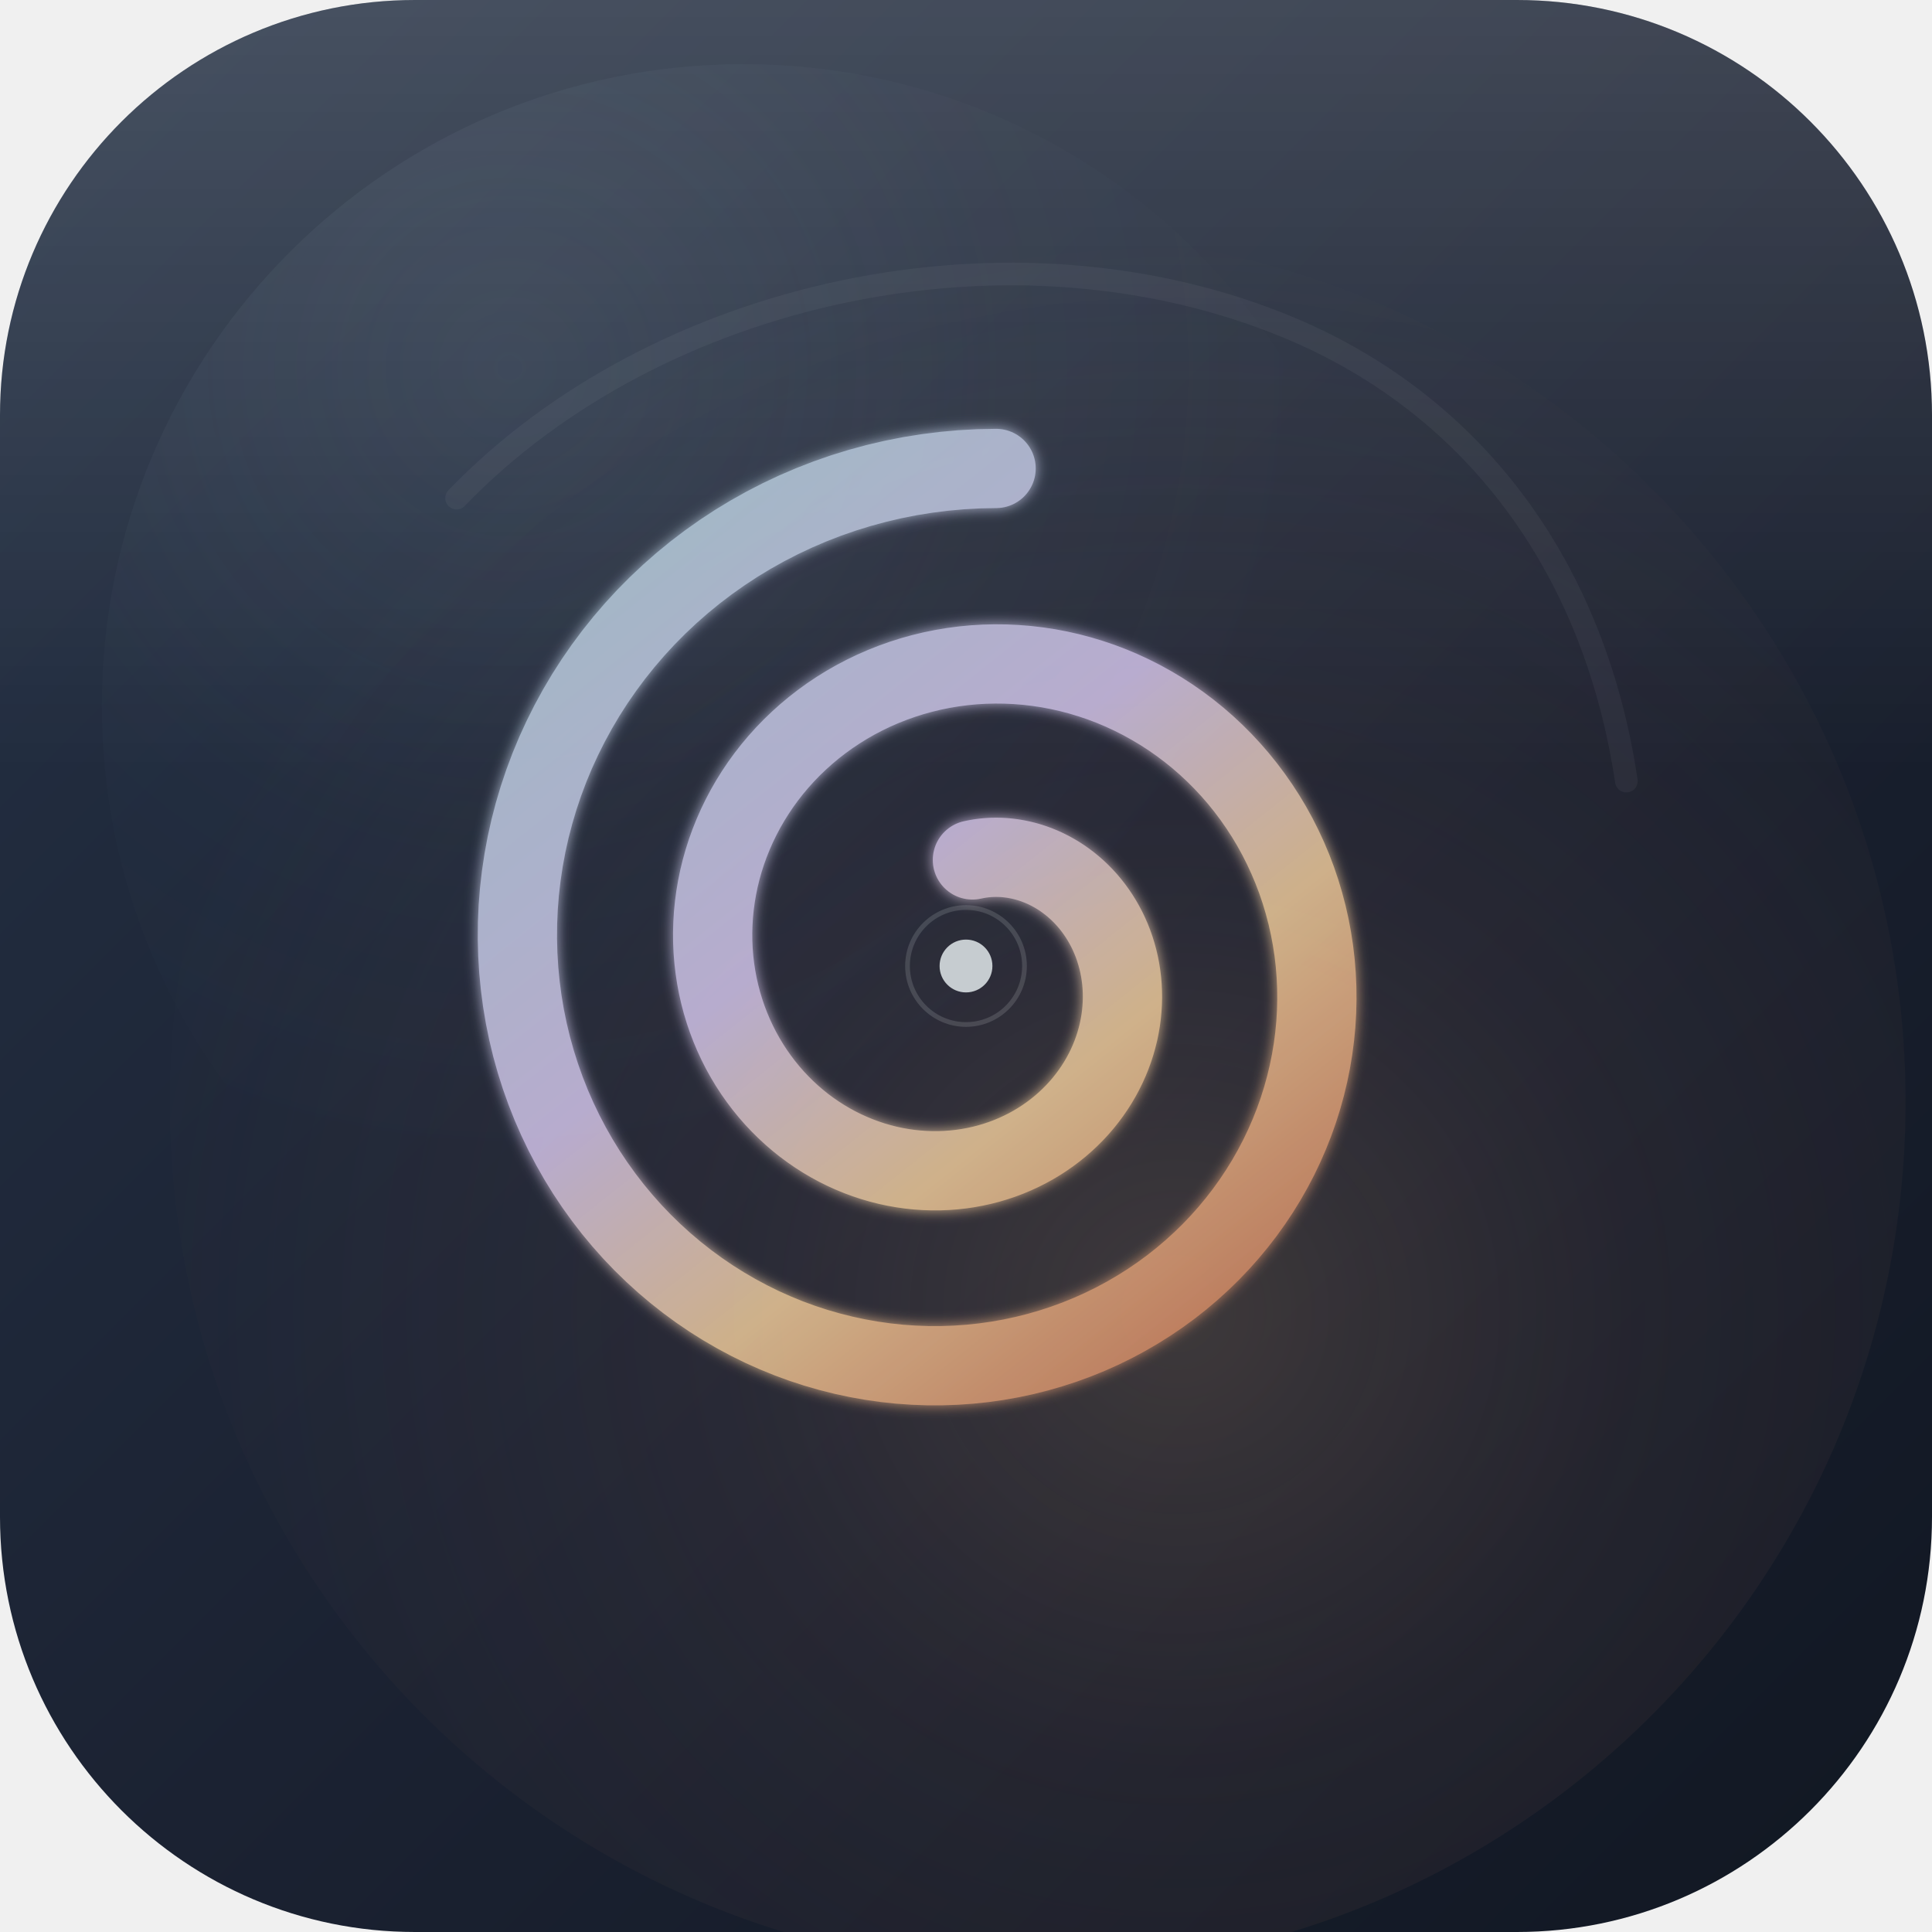
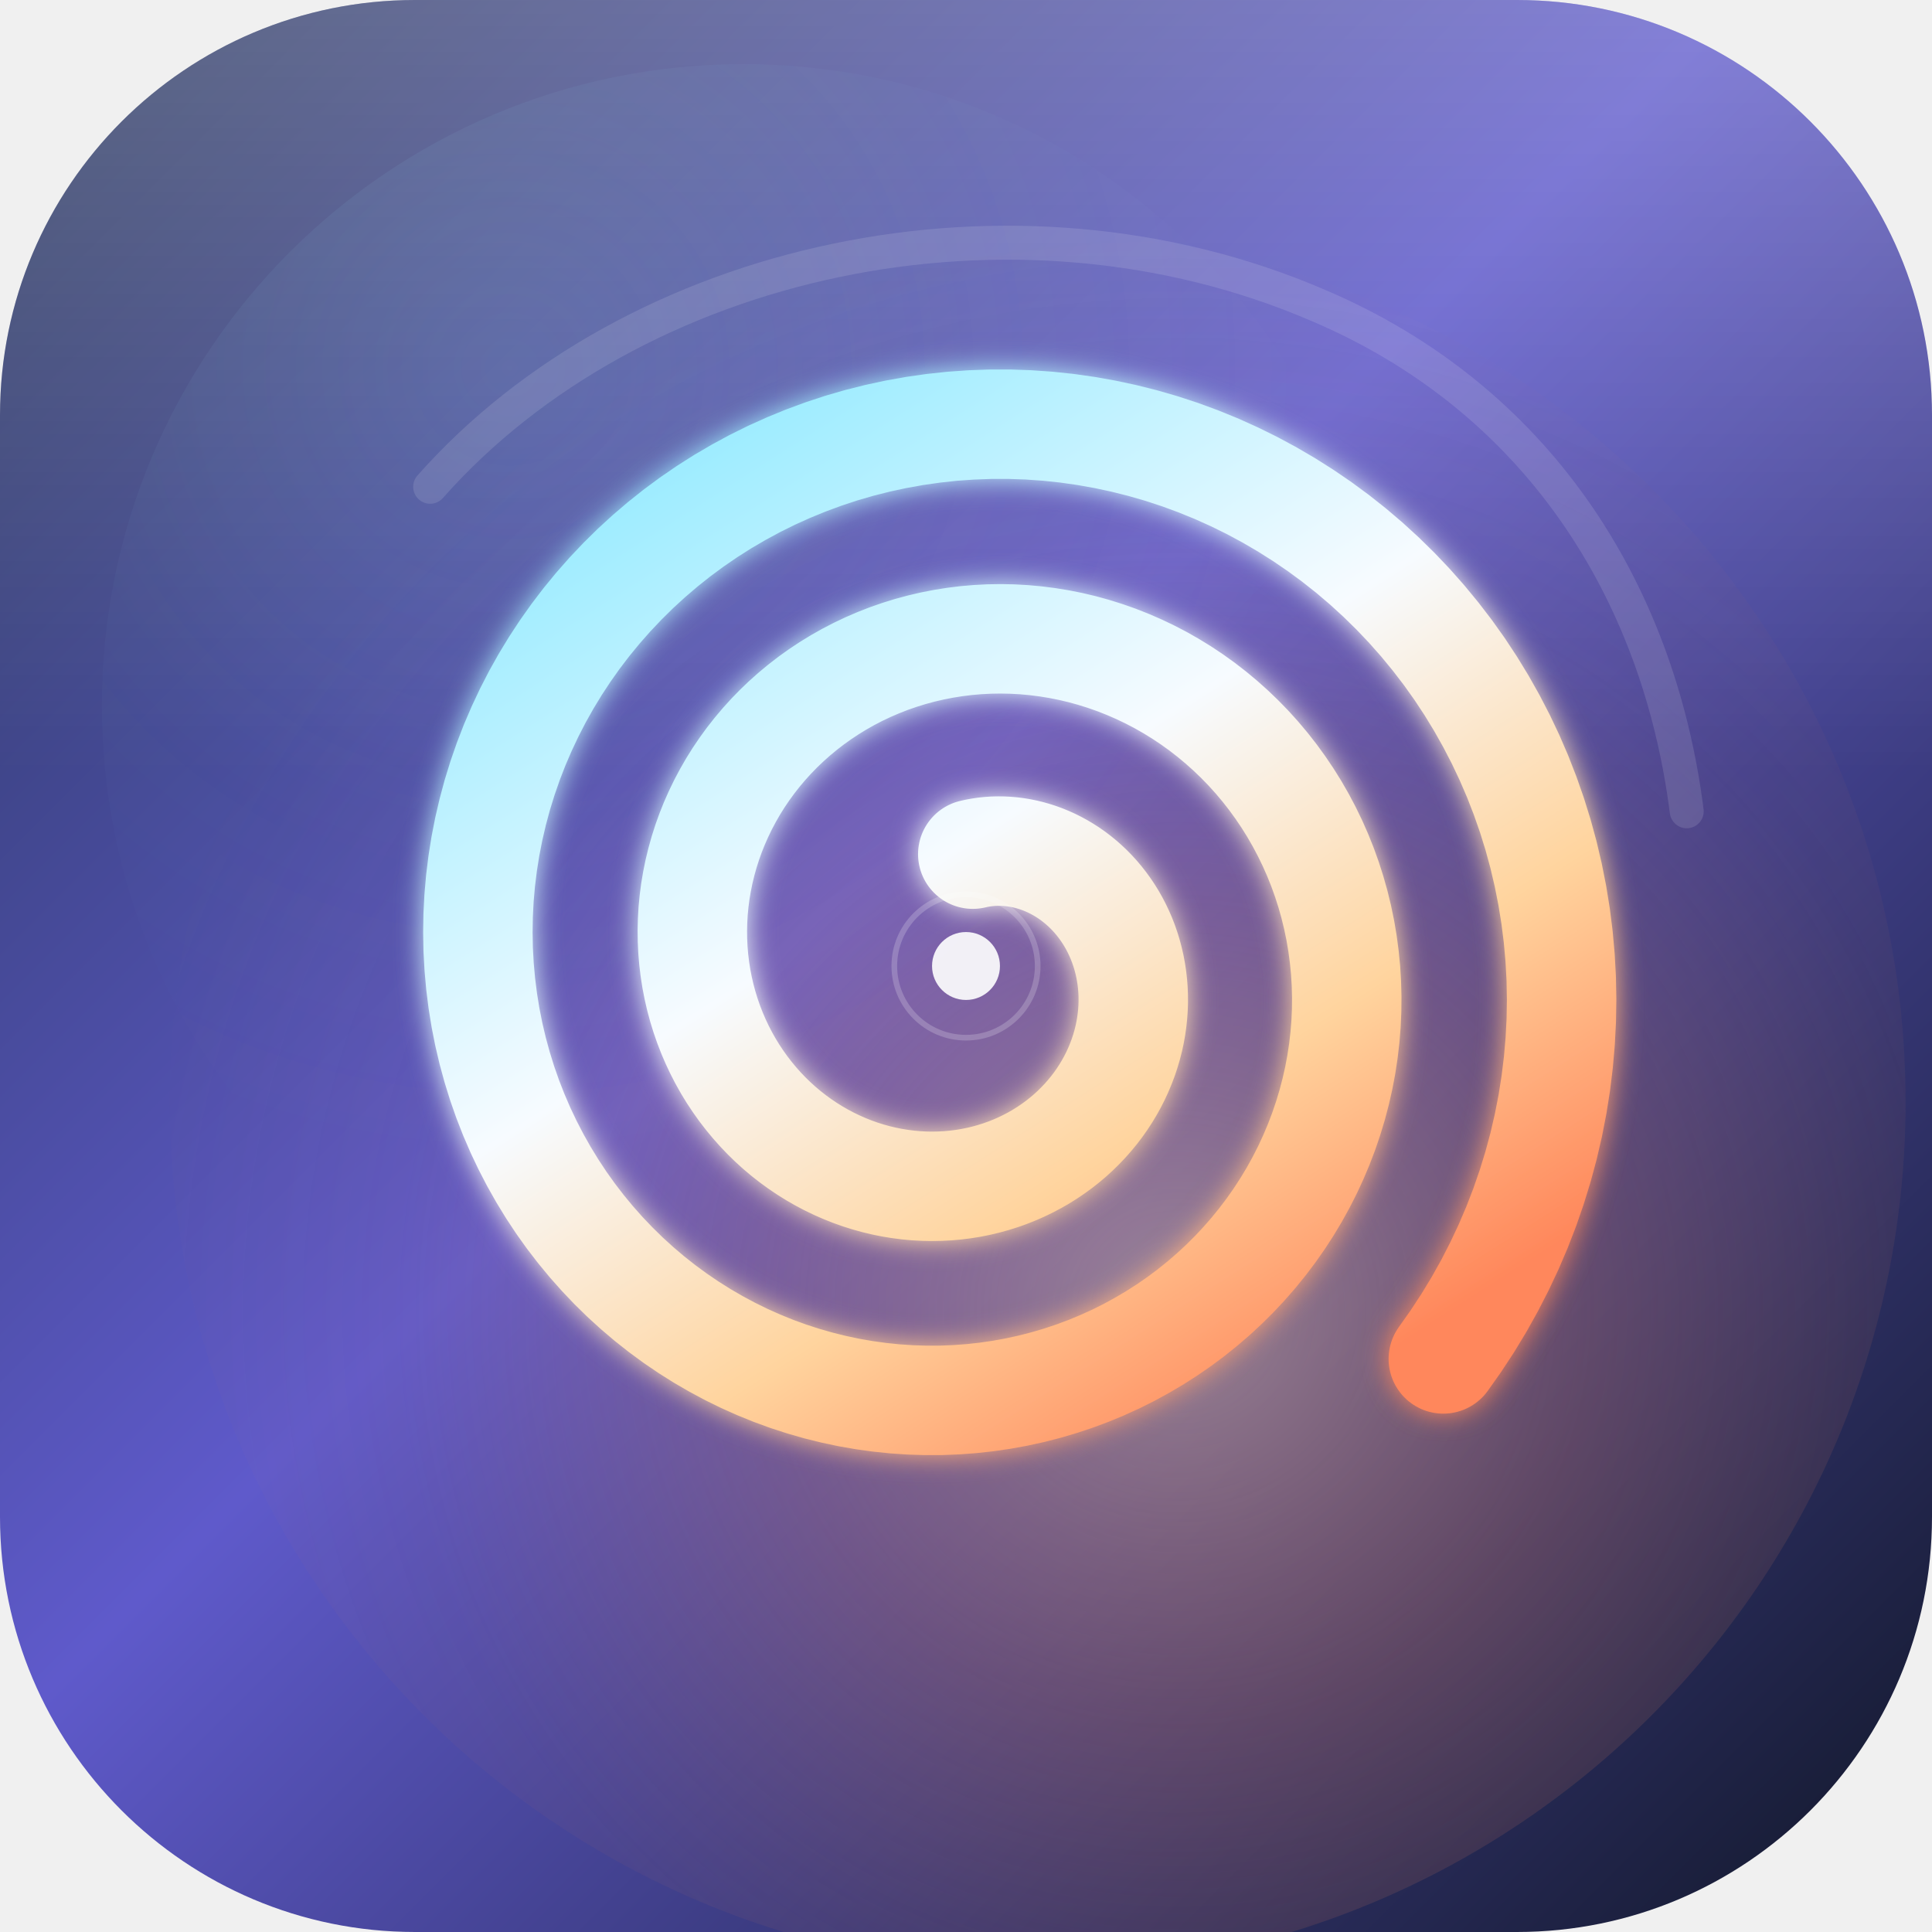
<svg xmlns="http://www.w3.org/2000/svg" viewBox="0 0 1024 1024" width="1024" height="1024">
  <defs>
    <linearGradient id="bg" x1="0%" y1="0%" x2="100%" y2="100%">
-       <stop offset="0%" stop-color="#253246" />
-       <stop offset="52%" stop-color="#1b2232" />
-       <stop offset="100%" stop-color="#111722" />
+       <stop offset="0%" stop-color="#263557" />
+       <stop offset="45%" stop-color="#5f5acb" />
+       <stop offset="100%" stop-color="#101626" />
    </linearGradient>
    <radialGradient id="glow" cx="58%" cy="62%" r="62%">
-       <stop offset="0%" stop-color="#d8a46f" stop-opacity="0.2" />
-       <stop offset="42%" stop-color="#b77b63" stop-opacity="0.09" />
-       <stop offset="100%" stop-color="#b77b63" stop-opacity="0" />
+       <stop offset="0%" stop-color="#ffcf9d" stop-opacity="0.46" />
+       <stop offset="38%" stop-color="#f18c5e" stop-opacity="0.24" />
+       <stop offset="72%" stop-color="#cc785c" stop-opacity="0.06" />
+       <stop offset="100%" stop-color="#cc785c" stop-opacity="0" />
    </radialGradient>
    <radialGradient id="coolGlow" cx="32%" cy="24%" r="62%">
-       <stop offset="0%" stop-color="#9fb6c8" stop-opacity="0.11" />
-       <stop offset="60%" stop-color="#9fb6c8" stop-opacity="0.025" />
-       <stop offset="100%" stop-color="#9fb6c8" stop-opacity="0" />
+       <stop offset="0%" stop-color="#9decff" stop-opacity="0.1" />
+       <stop offset="58%" stop-color="#9decff" stop-opacity="0.025" />
+       <stop offset="100%" stop-color="#9decff" stop-opacity="0" />
    </radialGradient>
    <linearGradient id="rim" x1="0%" y1="0%" x2="0%" y2="100%">
-       <stop offset="0%" stop-color="#ffffff" stop-opacity="0.16" />
+       <stop offset="0%" stop-color="#ffffff" stop-opacity="0.24" />
      <stop offset="40%" stop-color="#ffffff" stop-opacity="0" />
    </linearGradient>
    <linearGradient id="spiralStroke" x1="18%" y1="4%" x2="83%" y2="96%">
-       <stop offset="0%" stop-color="#a9bfce" />
-       <stop offset="44%" stop-color="#c0b4d8" />
-       <stop offset="72%" stop-color="#d9b98f" />
-       <stop offset="100%" stop-color="#c68463" />
+       <stop offset="0%" stop-color="#9decff" />
+       <stop offset="42%" stop-color="#f7fbff" />
+       <stop offset="72%" stop-color="#ffd49e" />
+       <stop offset="100%" stop-color="#ff875b" />
    </linearGradient>
    <filter id="spiralGlow" x="-20%" y="-20%" width="140%" height="140%">
-       <feGaussianBlur in="SourceGraphic" stdDeviation="3.5" result="blur" />
+       <feGaussianBlur in="SourceGraphic" stdDeviation="7" result="blur" />
      <feMerge>
        <feMergeNode in="blur" />
        <feMergeNode in="SourceGraphic" />
      </feMerge>
    </filter>
  </defs>
  <rect x="0" y="0" width="1024" height="1024" rx="220" ry="220" fill="url(#bg)" />
  <rect x="0" y="0" width="1024" height="1024" rx="220" ry="220" fill="url(#rim)" />
  <circle cx="550" cy="584" r="460" fill="url(#glow)" />
  <circle cx="394" cy="374" r="340" fill="url(#coolGlow)" />
-   <path d="M 242 264 C 348 154 536 112 684 174 C 786 217 846 306 862 414" stroke="#ffffff" stroke-width="12" stroke-linecap="round" fill="none" opacity="0.045" />
-   <path d="M 515.40 455.78 L 517.42 455.36 L 519.46 455.01 L 521.54 454.74 L 523.65 454.54 L 525.78 454.42 L 527.94 454.38 L 530.11 454.42 L 532.30 454.54 L 534.51 454.75 L 536.72 455.04 L 538.94 455.42 L 541.17 455.88 L 543.39 456.43 L 545.61 457.06 L 547.83 457.79 L 550.03 458.60 L 552.23 459.50 L 554.40 460.49 L 556.55 461.57 L 558.68 462.74 L 560.79 463.99 L 562.86 465.33 L 564.89 466.76 L 566.89 468.28 L 568.85 469.87 L 570.76 471.56 L 572.62 473.32 L 574.43 475.17 L 576.19 477.09 L 577.88 479.10 L 579.52 481.18 L 581.08 483.33 L 582.58 485.56 L 584.01 487.85 L 585.36 490.22 L 586.64 492.64 L 587.83 495.14 L 588.94 497.69 L 589.97 500.29 L 590.90 502.96 L 591.74 505.67 L 592.49 508.43 L 593.15 511.24 L 593.70 514.08 L 594.15 516.97 L 594.51 519.89 L 594.75 522.84 L 594.89 525.81 L 594.93 528.81 L 594.85 531.83 L 594.66 534.87 L 594.37 537.91 L 593.96 540.96 L 593.43 544.01 L 592.80 547.07 L 592.04 550.11 L 591.18 553.15 L 590.20 556.17 L 589.10 559.18 L 587.89 562.16 L 586.56 565.11 L 585.12 568.03 L 583.57 570.91 L 581.90 573.76 L 580.12 576.56 L 578.23 579.31 L 576.23 582.00 L 574.13 584.64 L 571.91 587.22 L 569.60 589.73 L 567.17 592.16 L 564.65 594.53 L 562.04 596.81 L 559.32 599.01 L 556.51 601.13 L 553.62 603.15 L 550.63 605.08 L 547.56 606.92 L 544.41 608.65 L 541.18 610.27 L 537.88 611.79 L 534.51 613.20 L 531.07 614.49 L 527.56 615.66 L 524.00 616.72 L 520.39 617.65 L 516.72 618.45 L 513.01 619.13 L 509.25 619.68 L 505.46 620.09 L 501.64 620.37 L 497.79 620.52 L 493.91 620.52 L 490.02 620.39 L 486.12 620.12 L 482.21 619.71 L 478.29 619.15 L 474.38 618.46 L 470.48 617.62 L 466.59 616.63 L 462.72 615.51 L 458.87 614.23 L 455.05 612.82 L 451.26 611.26 L 447.52 609.57 L 443.82 607.73 L 440.17 605.75 L 436.57 603.63 L 433.04 601.37 L 429.57 598.98 L 426.17 596.46 L 422.85 593.80 L 419.61 591.01 L 416.46 588.10 L 413.40 585.06 L 410.43 581.91 L 407.57 578.63 L 404.81 575.24 L 402.16 571.73 L 399.62 568.12 L 397.21 564.41 L 394.92 560.59 L 392.75 556.68 L 390.72 552.67 L 388.82 548.58 L 387.06 544.40 L 385.44 540.15 L 383.97 535.82 L 382.64 531.42 L 381.47 526.96 L 380.45 522.44 L 379.59 517.87 L 378.89 513.25 L 378.35 508.59 L 377.97 503.89 L 377.76 499.17 L 377.72 494.41 L 377.85 489.64 L 378.14 484.86 L 378.61 480.07 L 379.25 475.28 L 380.06 470.50 L 381.04 465.73 L 382.20 460.97 L 383.53 456.24 L 385.03 451.55 L 386.71 446.88 L 388.56 442.27 L 390.57 437.70 L 392.76 433.19 L 395.11 428.74 L 397.63 424.36 L 400.31 420.06 L 403.15 415.83 L 406.16 411.69 L 409.32 407.65 L 412.63 403.71 L 416.10 399.86 L 419.71 396.13 L 423.47 392.52 L 427.36 389.03 L 431.39 385.66 L 435.56 382.43 L 439.85 379.33 L 444.27 376.38 L 448.80 373.57 L 453.45 370.92 L 458.21 368.42 L 463.07 366.08 L 468.03 363.91 L 473.08 361.91 L 478.21 360.08 L 483.43 358.42 L 488.72 356.95 L 494.08 355.65 L 499.50 354.55 L 504.98 353.63 L 510.50 352.91 L 516.07 352.37 L 521.68 352.04 L 527.31 351.90 L 532.96 351.96 L 538.63 352.22 L 544.30 352.68 L 549.98 353.34 L 555.65 354.20 L 561.30 355.27 L 566.93 356.54 L 572.54 358.02 L 578.10 359.70 L 583.63 361.57 L 589.10 363.65 L 594.51 365.93 L 599.86 368.41 L 605.14 371.08 L 610.33 373.95 L 615.44 377.00 L 620.46 380.25 L 625.37 383.68 L 630.18 387.30 L 634.87 391.09 L 639.44 395.06 L 643.88 399.21 L 648.19 403.52 L 652.36 408.00 L 656.38 412.63 L 660.24 417.42 L 663.95 422.36 L 667.49 427.44 L 670.87 432.66 L 674.07 438.01 L 677.08 443.49 L 679.91 449.09 L 682.55 454.81 L 685.00 460.63 L 687.25 466.55 L 689.29 472.57 L 691.12 478.68 L 692.75 484.86 L 694.16 491.12 L 695.35 497.45 L 696.33 503.83 L 697.08 510.26 L 697.60 516.74 L 697.90 523.24 L 697.97 529.78 L 697.81 536.34 L 697.42 542.90 L 696.79 549.47 L 695.93 556.03 L 694.84 562.57 L 693.51 569.10 L 691.95 575.59 L 690.16 582.04 L 688.14 588.45 L 685.89 594.80 L 683.40 601.08 L 680.69 607.29 L 677.76 613.42 L 674.60 619.46 L 671.22 625.41 L 667.62 631.25 L 663.81 636.97 L 659.79 642.58 L 655.56 648.05 L 651.13 653.39 L 646.50 658.59 L 641.68 663.63 L 636.67 668.51 L 631.47 673.23 L 626.10 677.78 L 620.56 682.15 L 614.85 686.33 L 608.98 690.32 L 602.95 694.11 L 596.78 697.70 L 590.47 701.08 L 584.02 704.25 L 577.46 707.19 L 570.77 709.91 L 563.97 712.40 L 557.07 714.65 L 550.08 716.67 L 543.00 718.45 L 535.84 719.98 L 528.61 721.26 L 521.32 722.29 L 513.98 723.06 L 506.60 723.58 L 499.19 723.84 L 491.75 723.84 L 484.29 723.57 L 476.83 723.05 L 469.37 722.26 L 461.92 721.20 L 454.50 719.88 L 447.11 718.30 L 439.75 716.45 L 432.45 714.35 L 425.21 711.98 L 418.03 709.35 L 410.94 706.46 L 403.93 703.32 L 397.02 699.92 L 390.21 696.27 L 383.52 692.38 L 376.95 688.25 L 370.51 683.87 L 364.22 679.26 L 358.07 674.42 L 352.09 669.36 L 346.27 664.07 L 340.62 658.57 L 335.16 652.86 L 329.89 646.94 L 324.81 640.83 L 319.95 634.53 L 315.29 628.05 L 310.85 621.39 L 306.64 614.56 L 302.66 607.57 L 298.92 600.43 L 295.42 593.14 L 292.17 585.72 L 289.18 578.16 L 286.45 570.49 L 283.98 562.71 L 281.78 554.83 L 279.86 546.85 L 278.21 538.80 L 276.84 530.67 L 275.76 522.47 L 274.96 514.23 L 274.45 505.94 L 274.23 497.62 L 274.30 489.27 L 274.66 480.92 L 275.32 472.56 L 276.28 464.21 L 277.53 455.87 L 279.07 447.57 L 280.91 439.31 L 283.05 431.10 L 285.47 422.94 L 288.19 414.86 L 291.19 406.86 L 294.48 398.95 L 298.06 391.15 L 301.92 383.45 L 306.05 375.88 L 310.45 368.44 L 315.13 361.14 L 320.07 354.00 L 325.27 347.01 L 330.72 340.20 L 336.42 333.57 L 342.36 327.12 L 348.54 320.88 L 354.95 314.84 L 361.59 309.01 L 368.43 303.41 L 375.49 298.04 L 382.75 292.91 L 390.20 288.02 L 397.83 283.39 L 405.64 279.02 L 413.61 274.92 L 421.74 271.09 L 430.02 267.54 L 438.44 264.27 L 446.98 261.30 L 455.65 258.62 L 464.42 256.24 L 473.29 254.16 L 482.25 252.39 L 491.28 250.94 L 500.38 249.80 L 509.53 248.97 L 518.72 248.47 L 527.95 248.29" stroke="url(#spiralStroke)" stroke-width="42" stroke-linecap="round" stroke-linejoin="round" fill="none" filter="url(#spiralGlow)" opacity="0.94" />
-   <circle cx="512" cy="512" r="14" fill="#dfe6e8" opacity="0.86" />
-   <circle cx="512" cy="512" r="31" fill="none" stroke="#dfe6e8" stroke-width="2.5" opacity="0.16" />
+   <path d="M 228 258 C 336 136 537 92 699 162 C 814 211 879 312 894 430" stroke="#ffffff" stroke-width="18" stroke-linecap="round" fill="none" opacity="0.12" />
+   <path d="M 515.59 452.72 L 517.73 452.24 L 519.91 451.85 L 522.12 451.53 L 524.37 451.30 L 526.65 451.15 L 528.95 451.09 L 531.27 451.11 L 533.61 451.23 L 535.97 451.43 L 538.34 451.72 L 540.72 452.11 L 543.10 452.59 L 545.49 453.17 L 547.87 453.84 L 550.25 454.60 L 552.61 455.46 L 554.96 456.42 L 557.30 457.47 L 559.61 458.62 L 561.90 459.87 L 564.16 461.21 L 566.39 462.64 L 568.58 464.17 L 570.72 465.80 L 572.83 467.51 L 574.88 469.32 L 576.89 471.21 L 578.83 473.20 L 580.72 475.27 L 582.54 477.43 L 584.29 479.67 L 585.98 481.99 L 587.59 484.39 L 589.12 486.86 L 590.57 489.41 L 591.93 492.03 L 593.21 494.72 L 594.40 497.48 L 595.49 500.29 L 596.48 503.17 L 597.38 506.10 L 598.17 509.08 L 598.86 512.11 L 599.44 515.19 L 599.91 518.31 L 600.27 521.46 L 600.52 524.65 L 600.64 527.87 L 600.66 531.11 L 600.55 534.37 L 600.32 537.64 L 599.97 540.93 L 599.50 544.23 L 598.91 547.52 L 598.19 550.82 L 597.34 554.11 L 596.37 557.38 L 595.28 560.64 L 594.05 563.88 L 592.71 567.09 L 591.24 570.27 L 589.64 573.42 L 587.92 576.52 L 586.08 579.58 L 584.11 582.59 L 582.03 585.55 L 579.82 588.44 L 577.50 591.27 L 575.06 594.03 L 572.51 596.71 L 569.85 599.32 L 567.08 601.85 L 564.20 604.28 L 561.22 606.63 L 558.14 608.87 L 554.96 611.02 L 551.69 613.07 L 548.32 615.00 L 544.87 616.82 L 541.33 618.53 L 537.72 620.12 L 534.03 621.58 L 530.27 622.92 L 526.44 624.12 L 522.55 625.20 L 518.60 626.14 L 514.60 626.94 L 510.55 627.60 L 506.46 628.11 L 502.33 628.48 L 498.16 628.70 L 493.97 628.78 L 489.76 628.70 L 485.53 628.47 L 481.29 628.08 L 477.04 627.54 L 472.80 626.85 L 468.56 626.00 L 464.33 624.99 L 460.12 623.82 L 455.93 622.50 L 451.77 621.02 L 447.65 619.38 L 443.57 617.59 L 439.53 615.64 L 435.55 613.54 L 431.63 611.29 L 427.77 608.88 L 423.98 606.33 L 420.27 603.63 L 416.63 600.78 L 413.09 597.80 L 409.64 594.67 L 406.28 591.40 L 403.04 588.00 L 399.90 584.47 L 396.87 580.81 L 393.96 577.03 L 391.18 573.13 L 388.52 569.12 L 386.00 564.99 L 383.62 560.75 L 381.38 556.42 L 379.29 551.98 L 377.35 547.46 L 375.56 542.84 L 373.94 538.15 L 372.47 533.38 L 371.17 528.53 L 370.04 523.62 L 369.08 518.66 L 368.30 513.64 L 367.69 508.57 L 367.26 503.46 L 367.02 498.32 L 366.95 493.15 L 367.08 487.96 L 367.38 482.75 L 367.88 477.54 L 368.56 472.33 L 369.44 467.12 L 370.50 461.92 L 371.76 456.74 L 373.20 451.59 L 374.83 446.48 L 376.65 441.40 L 378.66 436.37 L 380.86 431.40 L 383.24 426.48 L 385.81 421.64 L 388.55 416.87 L 391.48 412.18 L 394.59 407.58 L 397.87 403.08 L 401.32 398.68 L 404.94 394.39 L 408.73 390.21 L 412.68 386.15 L 416.79 382.22 L 421.05 378.43 L 425.46 374.78 L 430.01 371.27 L 434.71 367.91 L 439.54 364.71 L 444.50 361.67 L 449.58 358.80 L 454.79 356.10 L 460.10 353.58 L 465.52 351.24 L 471.05 349.08 L 476.67 347.12 L 482.37 345.35 L 488.16 343.78 L 494.02 342.41 L 499.94 341.25 L 505.93 340.29 L 511.97 339.54 L 518.05 339.01 L 524.18 338.69 L 530.33 338.59 L 536.50 338.71 L 542.69 339.05 L 548.88 339.61 L 555.07 340.40 L 561.25 341.40 L 567.42 342.63 L 573.56 344.08 L 579.66 345.76 L 585.73 347.66 L 591.74 349.78 L 597.69 352.12 L 603.58 354.68 L 609.39 357.45 L 615.13 360.44 L 620.77 363.65 L 626.31 367.06 L 631.75 370.68 L 637.07 374.50 L 642.27 378.53 L 647.34 382.75 L 652.28 387.16 L 657.07 391.76 L 661.72 396.54 L 666.20 401.50 L 670.52 406.64 L 674.67 411.94 L 678.64 417.41 L 682.43 423.03 L 686.03 428.80 L 689.43 434.71 L 692.63 440.76 L 695.63 446.94 L 698.41 453.24 L 700.98 459.66 L 703.32 466.18 L 705.44 472.81 L 707.33 479.53 L 708.98 486.33 L 710.40 493.21 L 711.57 500.16 L 712.50 507.17 L 713.19 514.22 L 713.62 521.32 L 713.81 528.46 L 713.74 535.61 L 713.42 542.79 L 712.84 549.96 L 712.00 557.14 L 710.91 564.31 L 709.56 571.45 L 707.95 578.56 L 706.09 585.63 L 703.97 592.66 L 701.60 599.62 L 698.97 606.52 L 696.09 613.34 L 692.97 620.08 L 689.59 626.72 L 685.97 633.26 L 682.11 639.68 L 678.02 645.98 L 673.69 652.15 L 669.13 658.18 L 664.35 664.07 L 659.34 669.80 L 654.13 675.36 L 648.70 680.75 L 643.07 685.96 L 637.24 690.98 L 631.22 695.81 L 625.01 700.44 L 618.63 704.85 L 612.07 709.05 L 605.35 713.02 L 598.48 716.77 L 591.46 720.28 L 584.29 723.55 L 577.00 726.57 L 569.58 729.34 L 562.05 731.85 L 554.41 734.10 L 546.67 736.09 L 538.85 737.80 L 530.95 739.24 L 522.98 740.41 L 514.96 741.29 L 506.88 741.89 L 498.77 742.21 L 490.62 742.23 L 482.46 741.97 L 474.29 741.42 L 466.13 740.58 L 457.97 739.45 L 449.84 738.03 L 441.75 736.31 L 433.69 734.31 L 425.70 732.01 L 417.76 729.43 L 409.90 726.56 L 402.13 723.40 L 394.45 719.97 L 386.88 716.25 L 379.43 712.26 L 372.10 708.00 L 364.91 703.47 L 357.86 698.67 L 350.97 693.62 L 344.25 688.31 L 337.70 682.75 L 331.33 676.95 L 325.16 670.91 L 319.19 664.64 L 313.43 658.15 L 307.89 651.44 L 302.57 644.52 L 297.49 637.40 L 292.66 630.08 L 288.07 622.58 L 283.74 614.91 L 279.67 607.06 L 275.87 599.06 L 272.35 590.90 L 269.11 582.61 L 266.16 574.19 L 263.50 565.64 L 261.14 556.99 L 259.08 548.23 L 257.33 539.39 L 255.89 530.47 L 254.76 521.48 L 253.95 512.43 L 253.45 503.34 L 253.28 494.21 L 253.43 485.06 L 253.90 475.90 L 254.70 466.74 L 255.83 457.60 L 257.28 448.47 L 259.06 439.38 L 261.16 430.34 L 263.58 421.35 L 266.33 412.44 L 269.40 403.60 L 272.78 394.86 L 276.49 386.22 L 280.50 377.70 L 284.82 369.31 L 289.45 361.05 L 294.38 352.95 L 299.60 345.00 L 305.11 337.23 L 310.91 329.63 L 316.99 322.23 L 323.33 315.04 L 329.95 308.05 L 336.82 301.28 L 343.95 294.75 L 351.31 288.46 L 358.91 282.42 L 366.74 276.64 L 374.79 271.12 L 383.04 265.88 L 391.50 260.93 L 400.14 256.26 L 408.96 251.89 L 417.96 247.83 L 427.11 244.08 L 436.40 240.65 L 445.84 237.53 L 455.40 234.75 L 465.07 232.31 L 474.85 230.20 L 484.72 228.43 L 494.66 227.01 L 504.67 225.93 L 514.74 225.22 L 524.85 224.85 L 534.98 224.84 L 545.13 225.19 L 555.29 225.90 L 565.44 226.97 L 575.56 228.41 L 585.65 230.20 L 595.70 232.35 L 605.68 234.86 L 615.59 237.72 L 625.41 240.94 L 635.13 244.52 L 644.75 248.44 L 654.24 252.71 L 663.59 257.32 L 672.79 262.27 L 681.83 267.55 L 690.70 273.16 L 699.39 279.09 L 707.88 285.34 L 716.16 291.89 L 724.22 298.75 L 732.05 305.91 L 739.64 313.35 L 746.98 321.07 L 754.05 329.06 L 760.85 337.32 L 767.38 345.82 L 773.61 354.57 L 779.54 363.55 L 785.16 372.76 L 790.46 382.18 L 795.44 391.79 L 800.09 401.60 L 804.40 411.59 L 808.35 421.74 L 811.96 432.05 L 815.21 442.50 L 818.09 453.08 L 820.60 463.78 L 822.74 474.58 L 824.50 485.47 L 825.88 496.44 L 826.87 507.47 L 827.48 518.55 L 827.69 529.67 L 827.51 540.82 L 826.93 551.97 L 825.96 563.12 L 824.60 574.25 L 822.84 585.34 L 820.69 596.39 L 818.14 607.38 L 815.20 618.29 L 811.87 629.11 L 808.16 639.84 L 804.06 650.44 L 799.58 660.91 L 794.72 671.24 L 789.50 681.41 L 783.90 691.42 L 777.95 701.23 L 771.64 710.85 L 764.99 720.26" stroke="url(#spiralStroke)" stroke-width="58" stroke-linecap="round" stroke-linejoin="round" fill="none" filter="url(#spiralGlow)" />
+   <circle cx="512" cy="512" r="18" fill="#ffffff" opacity="0.9" />
+   <circle cx="512" cy="512" r="38" fill="none" stroke="#ffffff" stroke-width="3" opacity="0.2" />
</svg>
